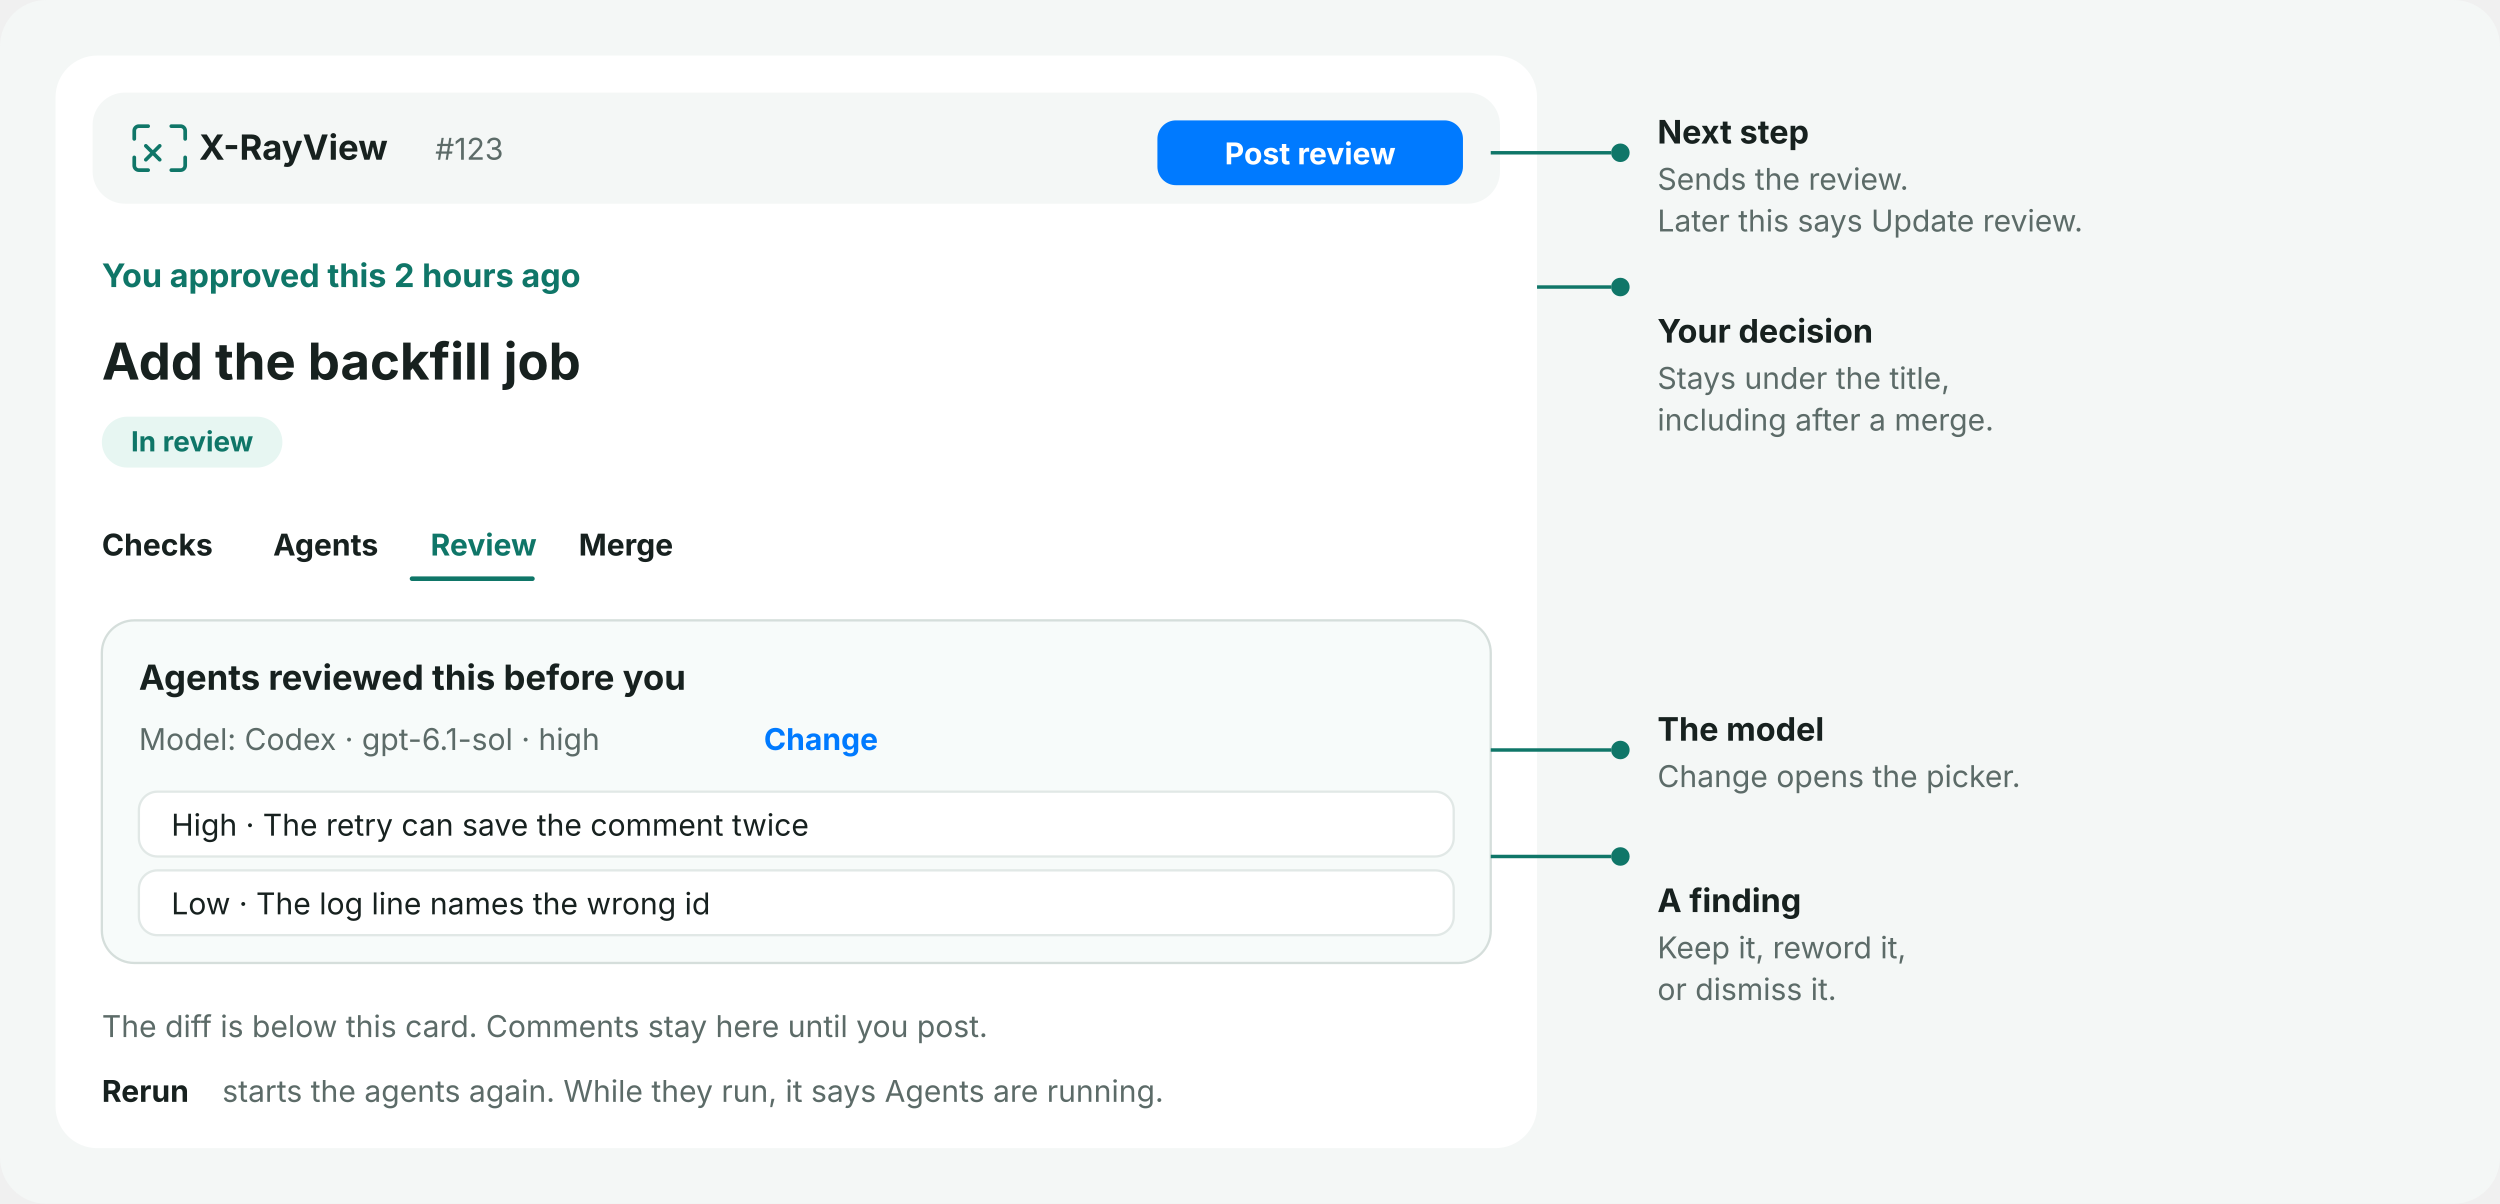
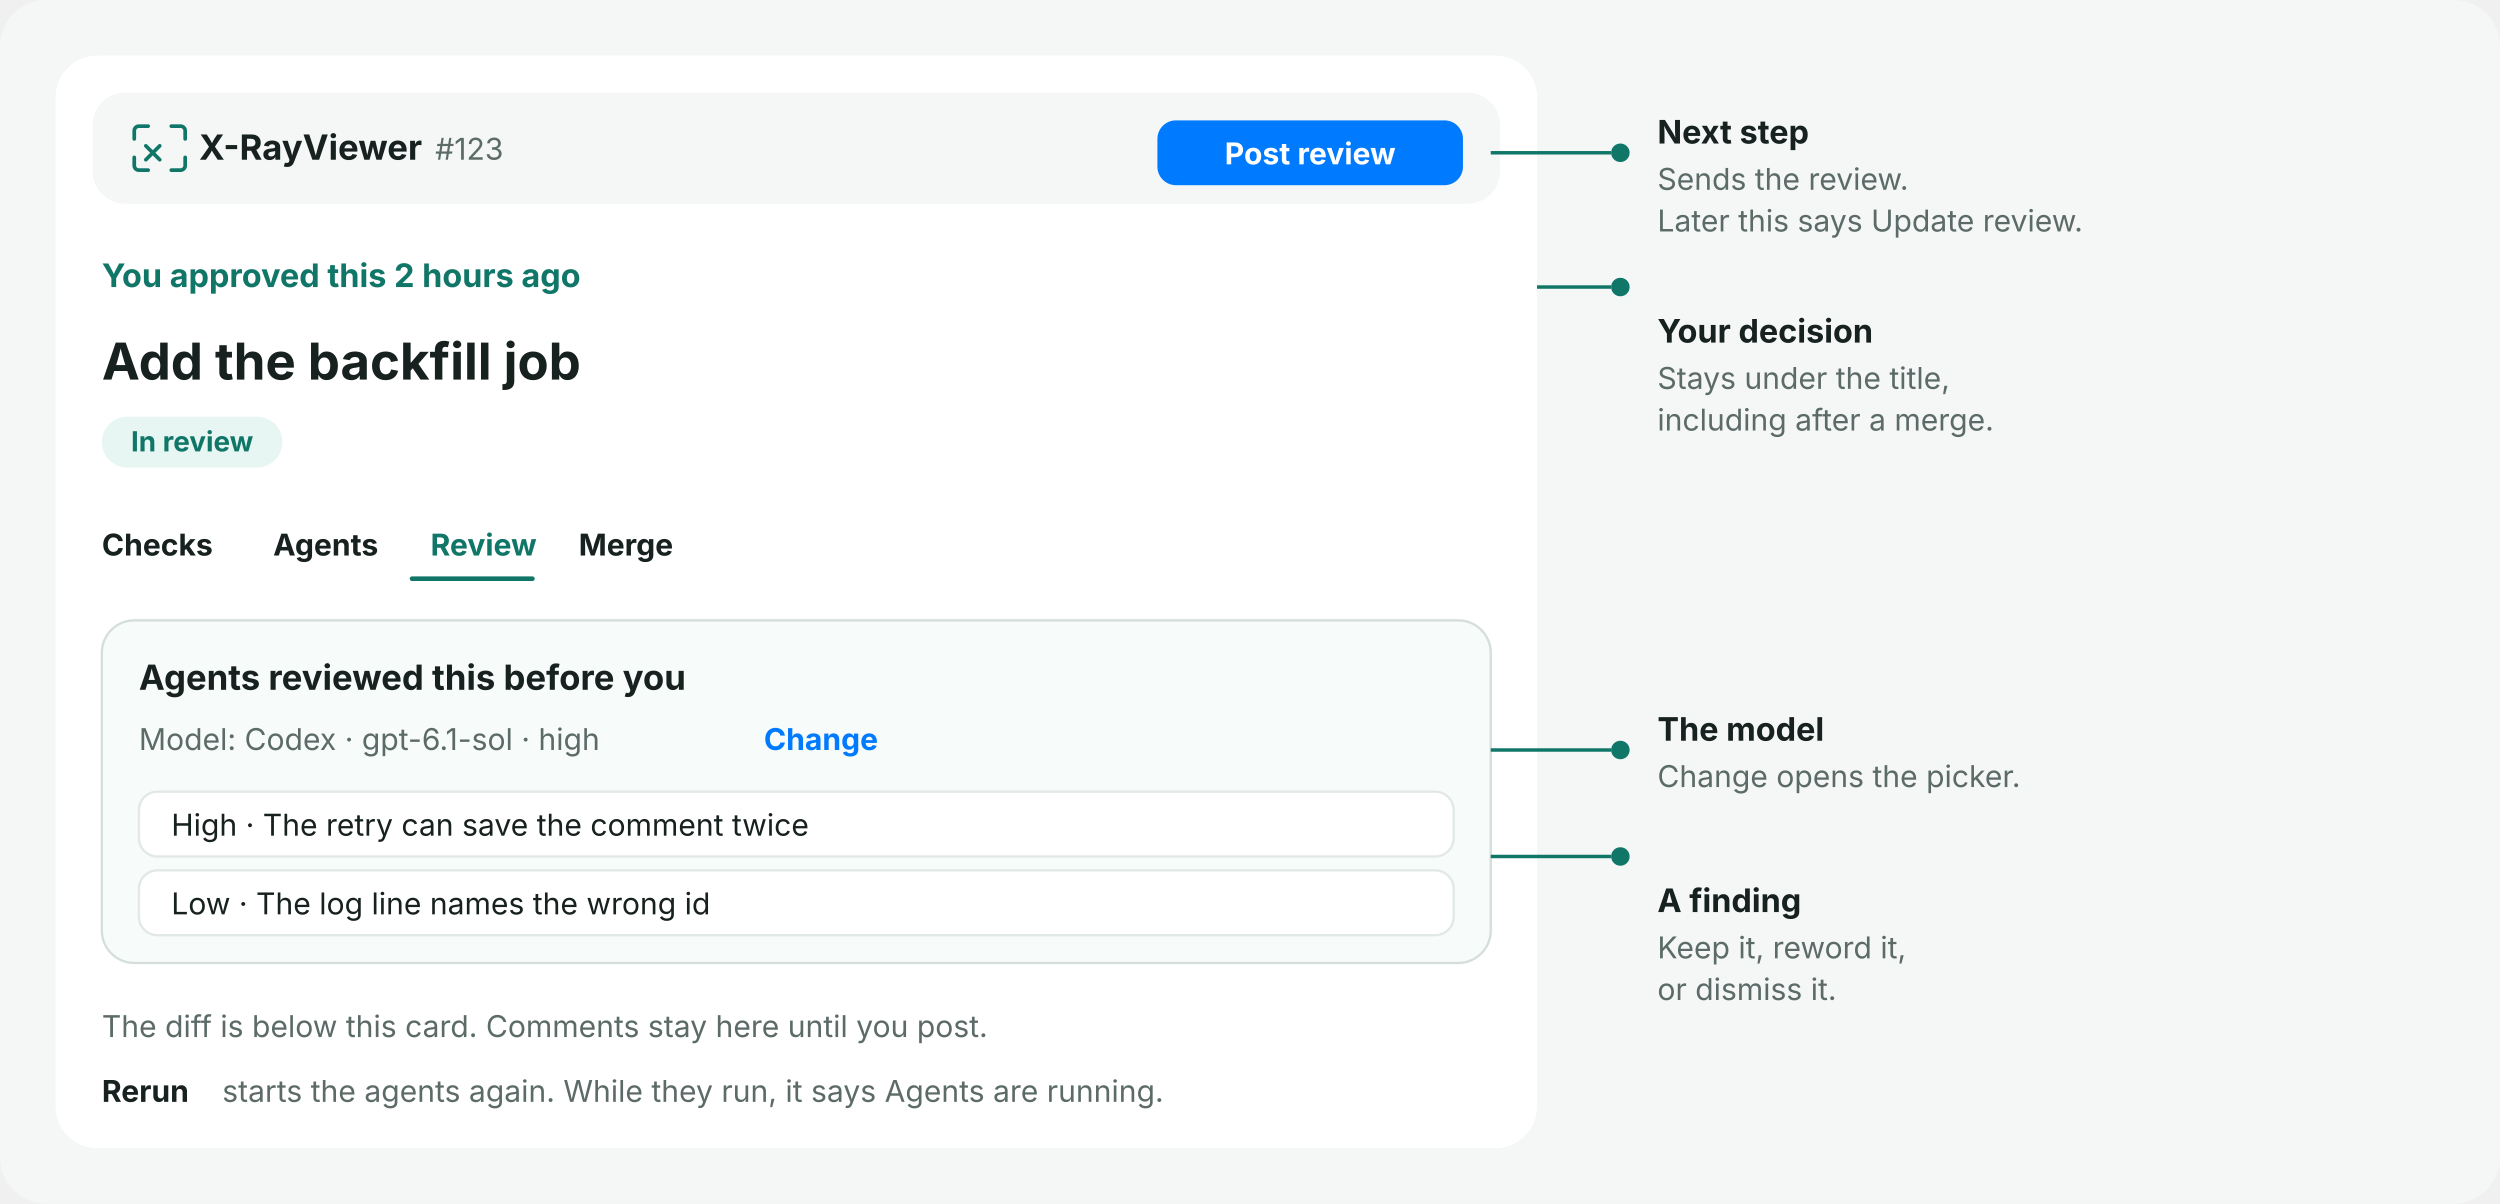
<svg xmlns="http://www.w3.org/2000/svg" width="1080" height="520" viewBox="0 0 1080 520" fill="none">
  <rect width="1080" height="520" rx="20" fill="#F4F7F6" />
  <g font-family="-apple-system, BlinkMacSystemFont, Segoe UI, sans-serif">
    <rect x="24" y="24" width="640" height="472" rx="18" fill="#FFFFFF" />
    <rect x="40" y="40" width="608" height="48" rx="14" fill="#F4F7F6" />
    <path d="M58 60v-3.5a2 2 0 0 1 2-2H64M74 54.5h4a2 2 0 0 1 2 2V60M80 68v3.5a2 2 0 0 1-2 2H74M64 73.5h-4a2 2 0 0 1-2-2V68" fill="none" stroke="#0F7668" stroke-width="1.6" stroke-linecap="round" />
    <path d="M63 63l6 6M69 63l-6 6" fill="none" stroke="#0F7668" stroke-width="1.6" stroke-linecap="round" />
-     <text x="86" y="69" fill="#17211F" font-size="15" font-weight="700">X-RayView</text>
+     <text x="86" y="69" fill="#17211F" font-size="15" font-weight="700">X-RayViewer</text>
    <text x="188" y="69" fill="#5C6B68" font-size="13">#123</text>
    <rect x="500" y="52" width="132" height="28" rx="8" fill="#007AFF" />
    <text x="566" y="71" text-anchor="middle" fill="#FFFFFF" font-size="13" font-weight="650">Post review</text>
    <text x="44" y="124" fill="#0F7668" font-size="14" font-weight="650">You approved this 2 hours ago</text>
    <text x="44" y="164" fill="#17211F" font-size="22" font-weight="700">Add the backfill job</text>
    <rect x="44" y="180" width="78" height="22" rx="11" fill="#E7F6F2" />
    <text x="83" y="195" text-anchor="middle" fill="#0F7668" font-size="12" font-weight="650">In review</text>
    <text x="44" y="240" fill="#17211F" font-size="13" font-weight="650">Checks</text>
    <text x="118" y="240" fill="#17211F" font-size="13" font-weight="650">Agents</text>
    <text x="186" y="240" fill="#0F7668" font-size="13" font-weight="700">Review</text>
    <text x="250" y="240" fill="#17211F" font-size="13" font-weight="650">Merge</text>
    <path d="M178 250h52" stroke="#0F7668" stroke-width="2" stroke-linecap="round" />
    <rect x="44" y="268" width="600" height="148" rx="14" fill="#F7FBFA" stroke="#D5DEDB" />
    <text x="60" y="298" fill="#17211F" font-size="15" font-weight="700">Agents reviewed this before you</text>
    <text x="60" y="324" fill="#5C6B68" font-size="13">Model: Codex · gpt-6.1-sol · high</text>
    <text x="330" y="324" fill="#007AFF" font-size="13" font-weight="650">Change</text>
    <rect x="60" y="342" width="568" height="28" rx="8" fill="#FFFFFF" stroke="#E1E8E6" />
    <text x="74" y="361" fill="#17211F" font-size="13">High · The retry can save the comment twice</text>
    <rect x="60" y="376" width="568" height="28" rx="8" fill="#FFFFFF" stroke="#E1E8E6" />
    <text x="74" y="395" fill="#17211F" font-size="13">Low · The log line names the wrong id</text>
    <text x="44" y="448" fill="#5C6B68" font-size="13">The diff is below this card. Comments stay here until you post.</text>
    <text x="44" y="476" fill="#17211F" font-size="13" font-weight="650">Rerun</text>
    <text x="96" y="476" fill="#5C6B68" font-size="13">starts the agents again. While they run, it says Agents are running.</text>
    <g font-size="13">
      <circle cx="700" cy="66" r="4" fill="#0F7668" />
      <path d="M644 66h52" stroke="#0F7668" stroke-width="1.5" />
      <text x="716" y="62" fill="#17211F" font-size="14" font-weight="700">Next step</text>
      <text x="716" y="82" fill="#5C6B68">Sends the review.</text>
      <text x="716" y="100" fill="#5C6B68">Later this says Update review.</text>
      <circle cx="700" cy="124" r="4" fill="#0F7668" />
      <path d="M664 124h32" stroke="#0F7668" stroke-width="1.5" />
      <text x="716" y="148" fill="#17211F" font-size="14" font-weight="700">Your decision</text>
      <text x="716" y="168" fill="#5C6B68">Stays under the title,</text>
      <text x="716" y="186" fill="#5C6B68">including after a merge.</text>
      <circle cx="700" cy="324" r="4" fill="#0F7668" />
      <path d="M644 324h52" stroke="#0F7668" stroke-width="1.5" />
      <text x="716" y="320" fill="#17211F" font-size="14" font-weight="700">The model</text>
      <text x="716" y="340" fill="#5C6B68">Change opens the picker.</text>
      <circle cx="700" cy="370" r="4" fill="#0F7668" />
      <path d="M644 370h52" stroke="#0F7668" stroke-width="1.5" />
      <text x="716" y="394" fill="#17211F" font-size="14" font-weight="700">A finding</text>
      <text x="716" y="414" fill="#5C6B68">Keep it, reword it,</text>
      <text x="716" y="432" fill="#5C6B68">or dismiss it.</text>
    </g>
  </g>
</svg>
